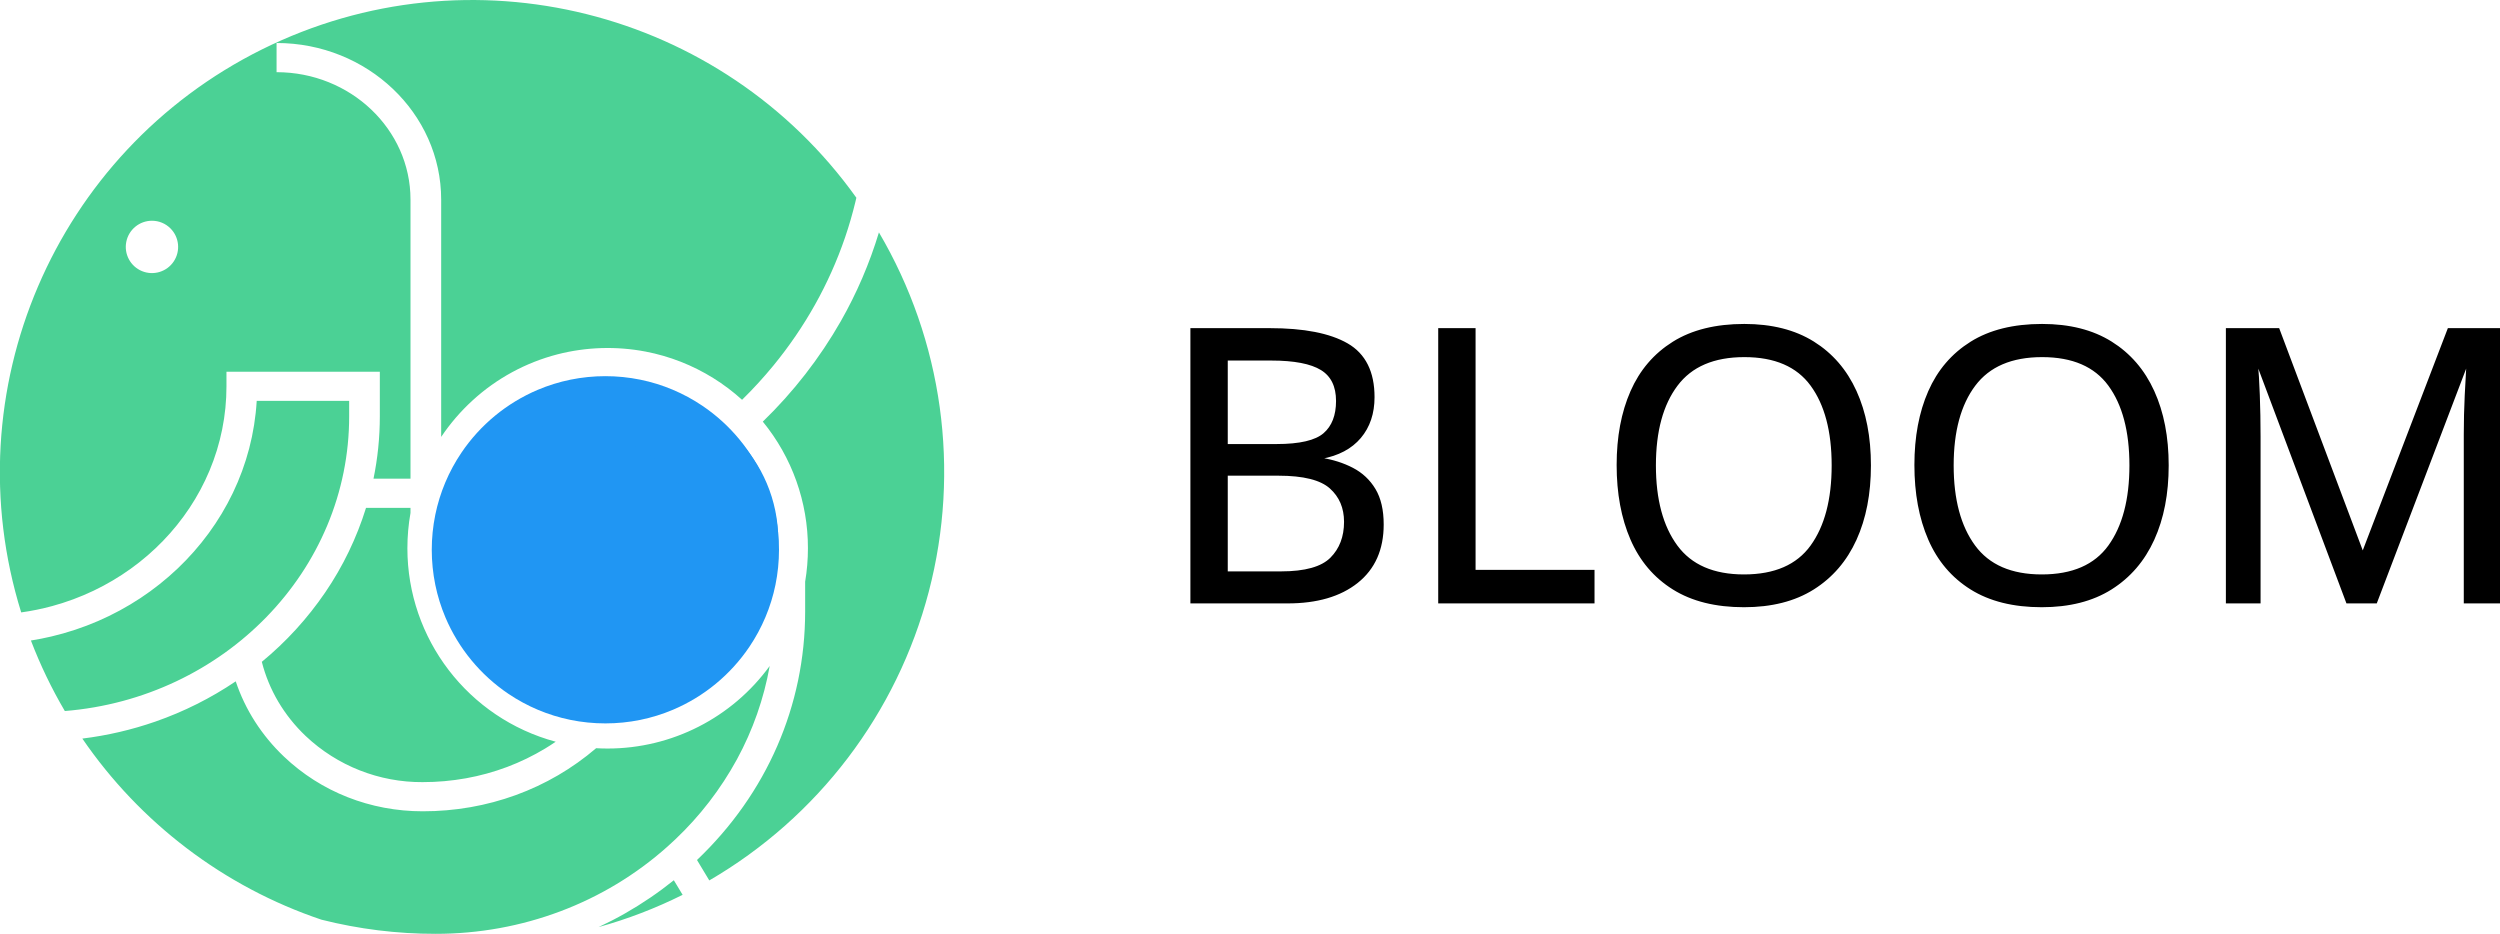
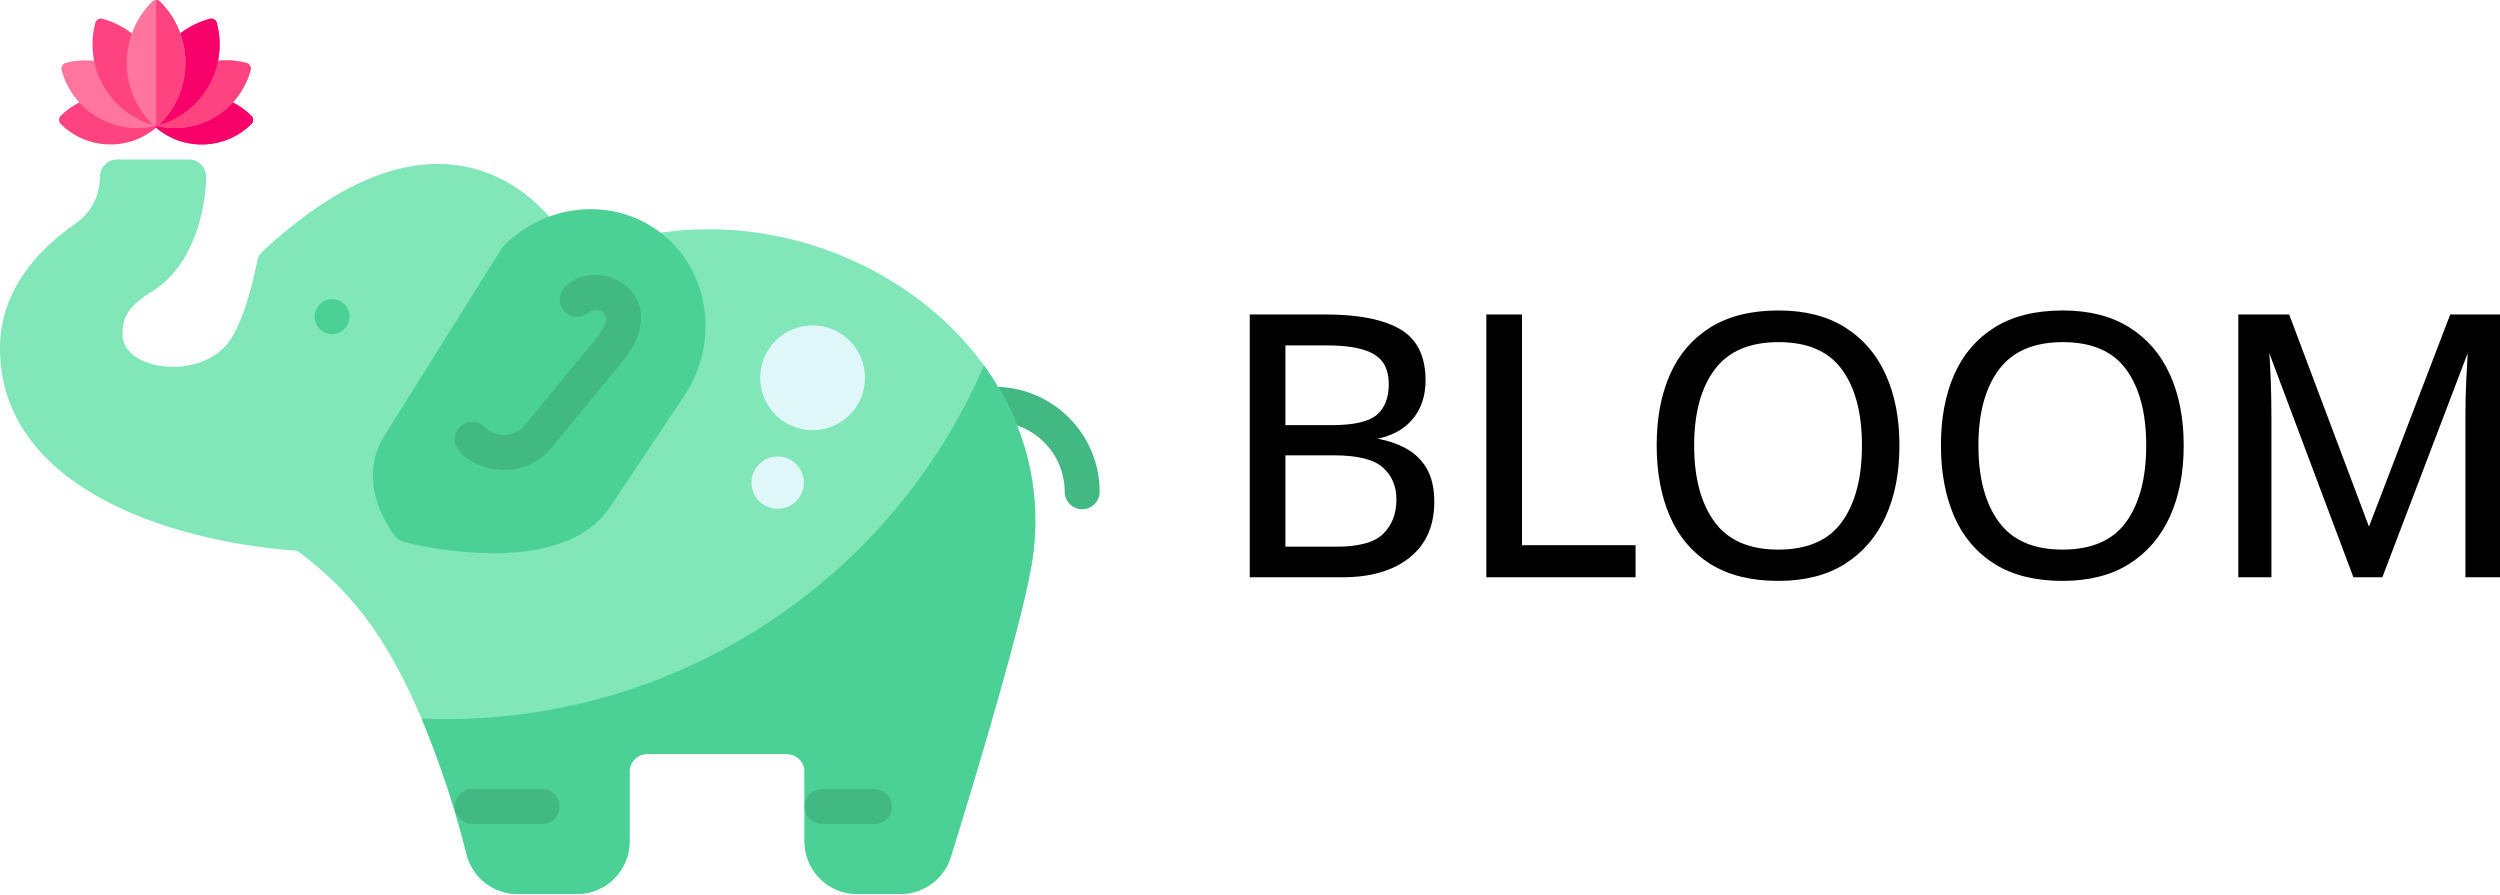
- <svg xmlns="http://www.w3.org/2000/svg" width="1639.333" height="612.346" viewBox="0 0 1639.333 612.346">
-   <defs>
-     <linearGradient id="a" x1="0.79" y1="0.095" x2="0.188" y2="0.892" gradientUnits="objectBoundingBox">
-       <stop offset="0" stop-color="#4bd195" />
-       <stop offset="1" stop-color="#4bd195" />
-     </linearGradient>
-   </defs>
-   <g transform="translate(-1644.667 -2338.326)">
-     <g transform="translate(61.168 -4691.674)">
-       <path d="M285.683,612.346a304.771,304.771,0,0,1-74.891-9.279,308.78,308.78,0,0,1-88.411-46.893,311.324,311.324,0,0,1-68.393-71.861,232.158,232.158,0,0,0,47.985-11.168,227.849,227.849,0,0,0,52.6-26.366A118.775,118.775,0,0,0,167.2,473.164a124.221,124.221,0,0,0,19,22.969c24.309,23.126,56.634,35.861,91.019,35.861a181.919,181.919,0,0,0,31.3-2.7,175.615,175.615,0,0,0,29.758-7.949A170.578,170.578,0,0,0,390.9,490.623c2.5.142,5.048.215,7.566.215a131.382,131.382,0,0,0,106.252-54.13A201.955,201.955,0,0,1,483.254,497.9a212.672,212.672,0,0,1-40.481,52.551c-1.843,1.753-3.551,3.322-5.222,4.8C396.264,592.067,342.329,612.346,285.683,612.346Zm106.792-4.4v0c5.914-2.767,11.761-5.791,17.38-8.988a243.052,243.052,0,0,0,32-21.757l5.762,9.57A308.243,308.243,0,0,1,392.475,607.942Zm72.632-30.619v0h0l-8.064-13.393c45.734-43.511,70.92-101.366,70.92-162.907V381.444a132.659,132.659,0,0,0,1.823-21.929A130.791,130.791,0,0,0,500.2,276.474,296.417,296.417,0,0,0,551.358,210.6a283.034,283.034,0,0,0,24.986-58.206A309.846,309.846,0,0,1,465.107,577.323Zm-187.884-64.46a110.764,110.764,0,0,1-76.8-30.257,104.257,104.257,0,0,1-17.955-22.5,99.491,99.491,0,0,1-10.785-26.128,218,218,0,0,0,41.57-45.512,207.537,207.537,0,0,0,26.757-55.442h29.167v3.318a132.6,132.6,0,0,0-2.038,23.17A131.392,131.392,0,0,0,364.4,486.377c-2.265,1.545-4.589,3.039-6.907,4.441a151.248,151.248,0,0,1-24.937,12.1,154.639,154.639,0,0,1-26.941,7.422A160.241,160.241,0,0,1,277.223,512.862ZM42.509,466.245h0a309.108,309.108,0,0,1-22.235-46.24c4.491-.712,9-1.6,13.393-2.634A182.913,182.913,0,0,0,64.28,407.238,180.68,180.68,0,0,0,92.071,392.2a177.676,177.676,0,0,0,24.387-19.384,172.951,172.951,0,0,0,20.4-23.179A167.434,167.434,0,0,0,152.7,323.221a162.836,162.836,0,0,0,10.684-29.106,161.185,161.185,0,0,0,4.953-31.237h60.619v10.156a184.69,184.69,0,0,1-14.466,71.758,190.627,190.627,0,0,1-17.028,31.688,197.161,197.161,0,0,1-22.62,28,202.944,202.944,0,0,1-27.508,23.647,206.85,206.85,0,0,1-31.693,18.622,209.421,209.421,0,0,1-35.175,12.929,212.627,212.627,0,0,1-37.953,6.566ZM13.9,401.576h0A309.652,309.652,0,0,1,561.547,129.664c-.229.992-.432,1.856-.622,2.642-1.892,7.867-4.181,15.745-6.8,23.416a266.93,266.93,0,0,1-19.715,44.093,275.193,275.193,0,0,1-27.156,39.77A283.158,283.158,0,0,1,486.6,262.16a131.351,131.351,0,0,0-40.087-24.9,130.692,130.692,0,0,0-23.245-6.729,132.475,132.475,0,0,0-57.746,1.827,131.049,131.049,0,0,0-55.629,30.2,132.131,132.131,0,0,0-20.6,23.945V130.872c0-56.614-48.421-102.672-107.938-102.672V47.33c48.426,0,87.824,37.477,87.824,83.541V313.9H244.917c1.362-6.646,2.4-13.426,3.09-20.152a204.021,204.021,0,0,0,1.06-20.71V243.746H148.5v9.566a142.729,142.729,0,0,1-11.123,55.311,147.184,147.184,0,0,1-13.089,24.438A152.162,152.162,0,0,1,106.9,354.669,156.691,156.691,0,0,1,85.74,372.936,159.753,159.753,0,0,1,61.362,387.35,161.935,161.935,0,0,1,34.295,397.4a164.135,164.135,0,0,1-20.4,4.179ZM99.643,144.751a17.163,17.163,0,1,0,12.138,5.027A17.053,17.053,0,0,0,99.643,144.751Z" transform="translate(1583.499 7030)" fill="url(#a)" />
-       <path d="M113.847,227.693A114.684,114.684,0,0,1,90.9,225.38a113.223,113.223,0,0,1-40.709-17.13A114.181,114.181,0,0,1,8.947,158.161a113.273,113.273,0,0,1-6.634-21.37,114.956,114.956,0,0,1,0-45.888,113.22,113.22,0,0,1,17.13-40.709A114.182,114.182,0,0,1,69.532,8.947,113.28,113.28,0,0,1,90.9,2.313a114.956,114.956,0,0,1,45.888,0A113.216,113.216,0,0,1,177.5,19.443a114.181,114.181,0,0,1,41.247,50.089,113.27,113.27,0,0,1,6.634,21.37,114.959,114.959,0,0,1,0,45.888,113.219,113.219,0,0,1-17.13,40.709,114.177,114.177,0,0,1-50.089,41.247,113.275,113.275,0,0,1-21.37,6.634A114.683,114.683,0,0,1,113.847,227.693Zm0-168.773A54.675,54.675,0,0,0,83.137,68.3a55.085,55.085,0,0,0-19.9,24.166A54.853,54.853,0,0,0,68.3,144.556a55.086,55.086,0,0,0,24.166,19.9,54.854,54.854,0,0,0,52.089-5.064,55.086,55.086,0,0,0,19.9-24.166,54.854,54.854,0,0,0-5.064-52.089,55.082,55.082,0,0,0-24.166-19.9A54.577,54.577,0,0,0,113.847,58.921Z" transform="translate(1866.619 7276.664)" fill="#2096f3" />
-       <circle cx="95.5" cy="95.5" r="95.5" transform="translate(1902.832 7288.674)" fill="#2096f3" />
-       <ellipse cx="68" cy="68.5" rx="68" ry="68.5" transform="translate(1902.832 7315.674)" fill="#2096f3" />
+ <svg xmlns="http://www.w3.org/2000/svg" width="1717.154" height="614.061" viewBox="0 0 1717.154 614.061">
+   <g id="Logo-Text" transform="translate(-1566.846 -2337.502)">
+     <g id="Logo" transform="translate(366.846 -14615.563)">
+       <g id="Group_1308" data-name="Group 1308" transform="translate(1200 16953.064)">
+         <path id="Path_3911" data-name="Path 3911" d="M468.013,96a12.013,12.013,0,0,0,0,24.026,48.105,48.105,0,0,1,48.051,48.051,12.013,12.013,0,1,0,24.026,0A72.157,72.157,0,0,0,468.013,96Z" transform="translate(215.217 169.689)" fill="#42b883" />
+         <path id="Path_3910" data-name="Path 3910" d="M618.633,504.539h-30A36.081,36.081,0,0,1,552.591,468.5V420.449a12.026,12.026,0,0,0-12.013-12.013h-96.1a12.026,12.026,0,0,0-12.013,12.013V468.5a36.081,36.081,0,0,1-36.039,36.039H355.442a36.009,36.009,0,0,1-34.966-27.31c-7.6-30.323-29.229-106.414-65.973-157.919A219.59,219.59,0,0,0,204,268.787C112.385,262.107,0,223.332,0,129.613,0,88.39,28.244,60.319,51.938,44.03A38.762,38.762,0,0,0,68.6,12.013,12.013,12.013,0,0,1,80.612,0h49a12.013,12.013,0,0,1,12.013,12.013c0,2.275-.425,55.963-37.429,78.819-15.033,9.287-20.106,16.683-20.106,29.3,0,25.4,55.643,32.666,74.6,3.014,11.63-18.192,17.829-52.8,17.89-53.146a12.013,12.013,0,0,1,3.656-6.721C230.767,16.354,277.617-3.273,319.48,4.9c43.979,8.6,67.35,45.2,73.906,57.126l6.2,3.386C550.37,1.99,735.12,120.083,708.592,278.282c-8.3,49.488-53.029,192.851-55.387,200.389a36.216,36.216,0,0,1-34.573,25.868Z" transform="translate(0 109.522)" fill="#81e6b8" />
+         <path id="Path_3913" data-name="Path 3913" d="M579.131,94.253A402.4,402.4,0,0,1,192.842,336.762a653.9,653.9,0,0,1,30.9,93.193,36.008,36.008,0,0,0,34.966,27.307h40.982a36.081,36.081,0,0,0,36.039-36.039V373.172a12.026,12.026,0,0,1,12.013-12.013h96.1a12.026,12.026,0,0,1,12.013,12.013v48.051A36.081,36.081,0,0,0,491.9,457.261h30a36.216,36.216,0,0,0,34.573-25.868c2.357-7.538,47.087-150.9,55.387-200.389,8.1-48.334-3.5-96.341-32.73-136.751Z" transform="translate(96.73 156.8)" fill="#4bd195" />
+         <path id="Path_3914" data-name="Path 3914" d="M253.2,259.086a265.988,265.988,0,0,1-61.054-7.658,12.013,12.013,0,0,1-6.23-3.99c-1.2-1.467-29.233-36.262-6.544-70.5C263.588,42.66,258.847,49.5,260.694,47.657c28.08-28.029,71.476-33.01,103.193-11.854,37.148,24.776,46.362,76.432,20.539,115.152l-50.783,76.131c-16.944,25.4-50.337,32-80.442,32Z" transform="translate(85.543 120.932)" fill="#4bd195" />
+         <path id="Path_3915" data-name="Path 3915" d="M211.563,157.212a12.013,12.013,0,0,1,16.989,0,18.785,18.785,0,0,0,27.816-1.359l49.867-60.7c14.677-19.971-3.494-19.163-5.605-17.051A12.013,12.013,0,0,1,283.64,61.11c22.77-22.775,74.832,4.03,41.713,48.592-.318.432,2.734-3.314-50.421,61.4-28.086,34.195-81.431,4.173-63.369-13.891Z" transform="translate(104.289 136.02)" fill="#42b883" />
+         <circle id="Ellipse_204" data-name="Ellipse 204" cx="12" cy="12" r="12" transform="translate(216.154 205.499)" fill="#4bd195" />
+         <path id="Path_3916" data-name="Path 3916" d="M268.064,312.026H220.013a12.013,12.013,0,1,1,0-24.026h48.051a12.013,12.013,0,1,1,0,24.026Z" transform="translate(104.334 253.984)" fill="#42b883" />
+         <path id="Path_3917" data-name="Path 3917" d="M416.051,312.026H380.013a12.013,12.013,0,0,1,0-24.026h36.039a12.013,12.013,0,1,1,0,24.026Z" transform="translate(184.591 253.984)" fill="#42b883" />
+         <g id="Group_1297" data-name="Group 1297" transform="translate(516.552 223.644)">
+           <circle id="Ellipse_205" data-name="Ellipse 205" cx="36" cy="36" r="36" transform="translate(5.602 -0.146)" fill="#e0f7fa" />
+           <circle id="Ellipse_206" data-name="Ellipse 206" cx="18" cy="18" r="18" transform="translate(-0.398 89.854)" fill="#e0f7fa" />
+         </g>
+         <g id="lotus" transform="translate(40.543 0)">
+           <path id="Path_3924" data-name="Path 3924" d="M132.178,337.663a47.8,47.8,0,0,0-18.5-11.546,3.9,3.9,0,0,0-3.83.754c-.458.4-17.3,16.412-42.112,9.8a3.924,3.924,0,0,0-2.149,0c-24.813,6.611-41.654-9.4-42.112-9.8a3.906,3.906,0,0,0-3.83-.754,47.8,47.8,0,0,0-18.5,11.546,3.909,3.909,0,0,0,0,5.526,48.284,48.284,0,0,0,65.517,2.557,48.284,48.284,0,0,0,65.517-2.557,3.907,3.907,0,0,0,0-5.526Z" transform="translate(0 -258.078)" fill="#ff4380" />
+           <path id="Path_3925" data-name="Path 3925" d="M321.517,337.663a47.8,47.8,0,0,0-18.5-11.546,3.9,3.9,0,0,0-3.83.754c-.458.4-17.3,16.412-42.112,9.8a3.9,3.9,0,0,0-1.072-.15l0,9.224a48.284,48.284,0,0,0,65.517-2.557,3.908,3.908,0,0,0,0-5.526Z" transform="translate(-189.339 -258.078)" fill="#f7006a" />
+           <path id="Path_3926" data-name="Path 3926" d="M133.294,226.4a54.044,54.044,0,0,0-25.607-.5,3.906,3.906,0,0,0-2.873,2.647,49.709,49.709,0,0,1-33.571,32.9,49.709,49.709,0,0,1-33.571-32.9A3.906,3.906,0,0,0,34.8,225.9a54.041,54.041,0,0,0-25.607.5,3.909,3.909,0,0,0-2.863,4.813,53.819,53.819,0,0,0,64.915,38.314,53.819,53.819,0,0,0,64.915-38.314,3.909,3.909,0,0,0-2.864-4.813Z" transform="translate(-4.581 -183.149)" fill="#ff759d" />
+           <path id="Path_3927" data-name="Path 3927" d="M318.052,226.4a54.045,54.045,0,0,0-25.607-.5,3.906,3.906,0,0,0-2.873,2.647A49.709,49.709,0,0,1,256,261.443v8.084a53.818,53.818,0,0,0,64.915-38.314,3.909,3.909,0,0,0-2.863-4.813Z" transform="translate(-189.339 -183.149)" fill="#ff4380" />
+           <path id="Path_3928" data-name="Path 3928" d="M173.7,117.372a3.906,3.906,0,0,0-4.783-2.761,57.661,57.661,0,0,0-24.983,14.1,3.906,3.906,0,0,0-1.085,3.752A51.567,51.567,0,0,1,132.009,178.3a51.567,51.567,0,0,1-10.836-45.842,3.906,3.906,0,0,0-1.085-3.752,57.663,57.663,0,0,0-24.983-14.1,3.906,3.906,0,0,0-4.783,2.761A57.523,57.523,0,0,0,131,187.825a3.918,3.918,0,0,0,2.027,0A57.522,57.522,0,0,0,173.7,117.372Z" transform="translate(-65.348 -101.702)" fill="#ff4380" />
+           <path id="Path_3929" data-name="Path 3929" d="M297.682,117.372a3.906,3.906,0,0,0-4.783-2.761,57.661,57.661,0,0,0-24.983,14.1,3.906,3.906,0,0,0-1.085,3.752A51.567,51.567,0,0,1,256,178.3l0,9.656a3.933,3.933,0,0,0,1.016-.133,57.523,57.523,0,0,0,40.674-70.453Z" transform="translate(-189.334 -101.702)" fill="#f7006a" />
+           <path id="Path_3930" data-name="Path 3930" d="M198.758,151.675a3.911,3.911,0,0,1-2.764-1.144,59.376,59.376,0,0,1,0-83.967,3.908,3.908,0,0,1,5.526,0,59.376,59.376,0,0,1,0,83.967A3.9,3.9,0,0,1,198.758,151.675Z" transform="translate(-132.097 -65.419)" fill="#ff759d" />
+           <path id="Path_3931" data-name="Path 3931" d="M255.994,151.675l0-86.256a3.911,3.911,0,0,1,2.764,1.144,59.376,59.376,0,0,1,0,83.967,3.906,3.906,0,0,1-2.762,1.144Z" transform="translate(-189.333 -65.419)" fill="#ff4380" />
+           <path id="Path_3932" data-name="Path 3932" d="M256,381.669h0Z" transform="translate(-189.339 -299.319)" />
+         </g>
+       </g>
    </g>
-     <text transform="translate(2402 2733)" stroke="#000" stroke-width="2" font-size="250" font-family="ProductSans-Regular, Product Sans">
+     <text id="BLOOM" transform="translate(2402 2733)" stroke="#000" stroke-width="2" font-size="250" font-family="ProductSans-Regular, Product Sans">
      <tspan x="0" y="0">BLOOM</tspan>
    </text>
  </g>
</svg>
